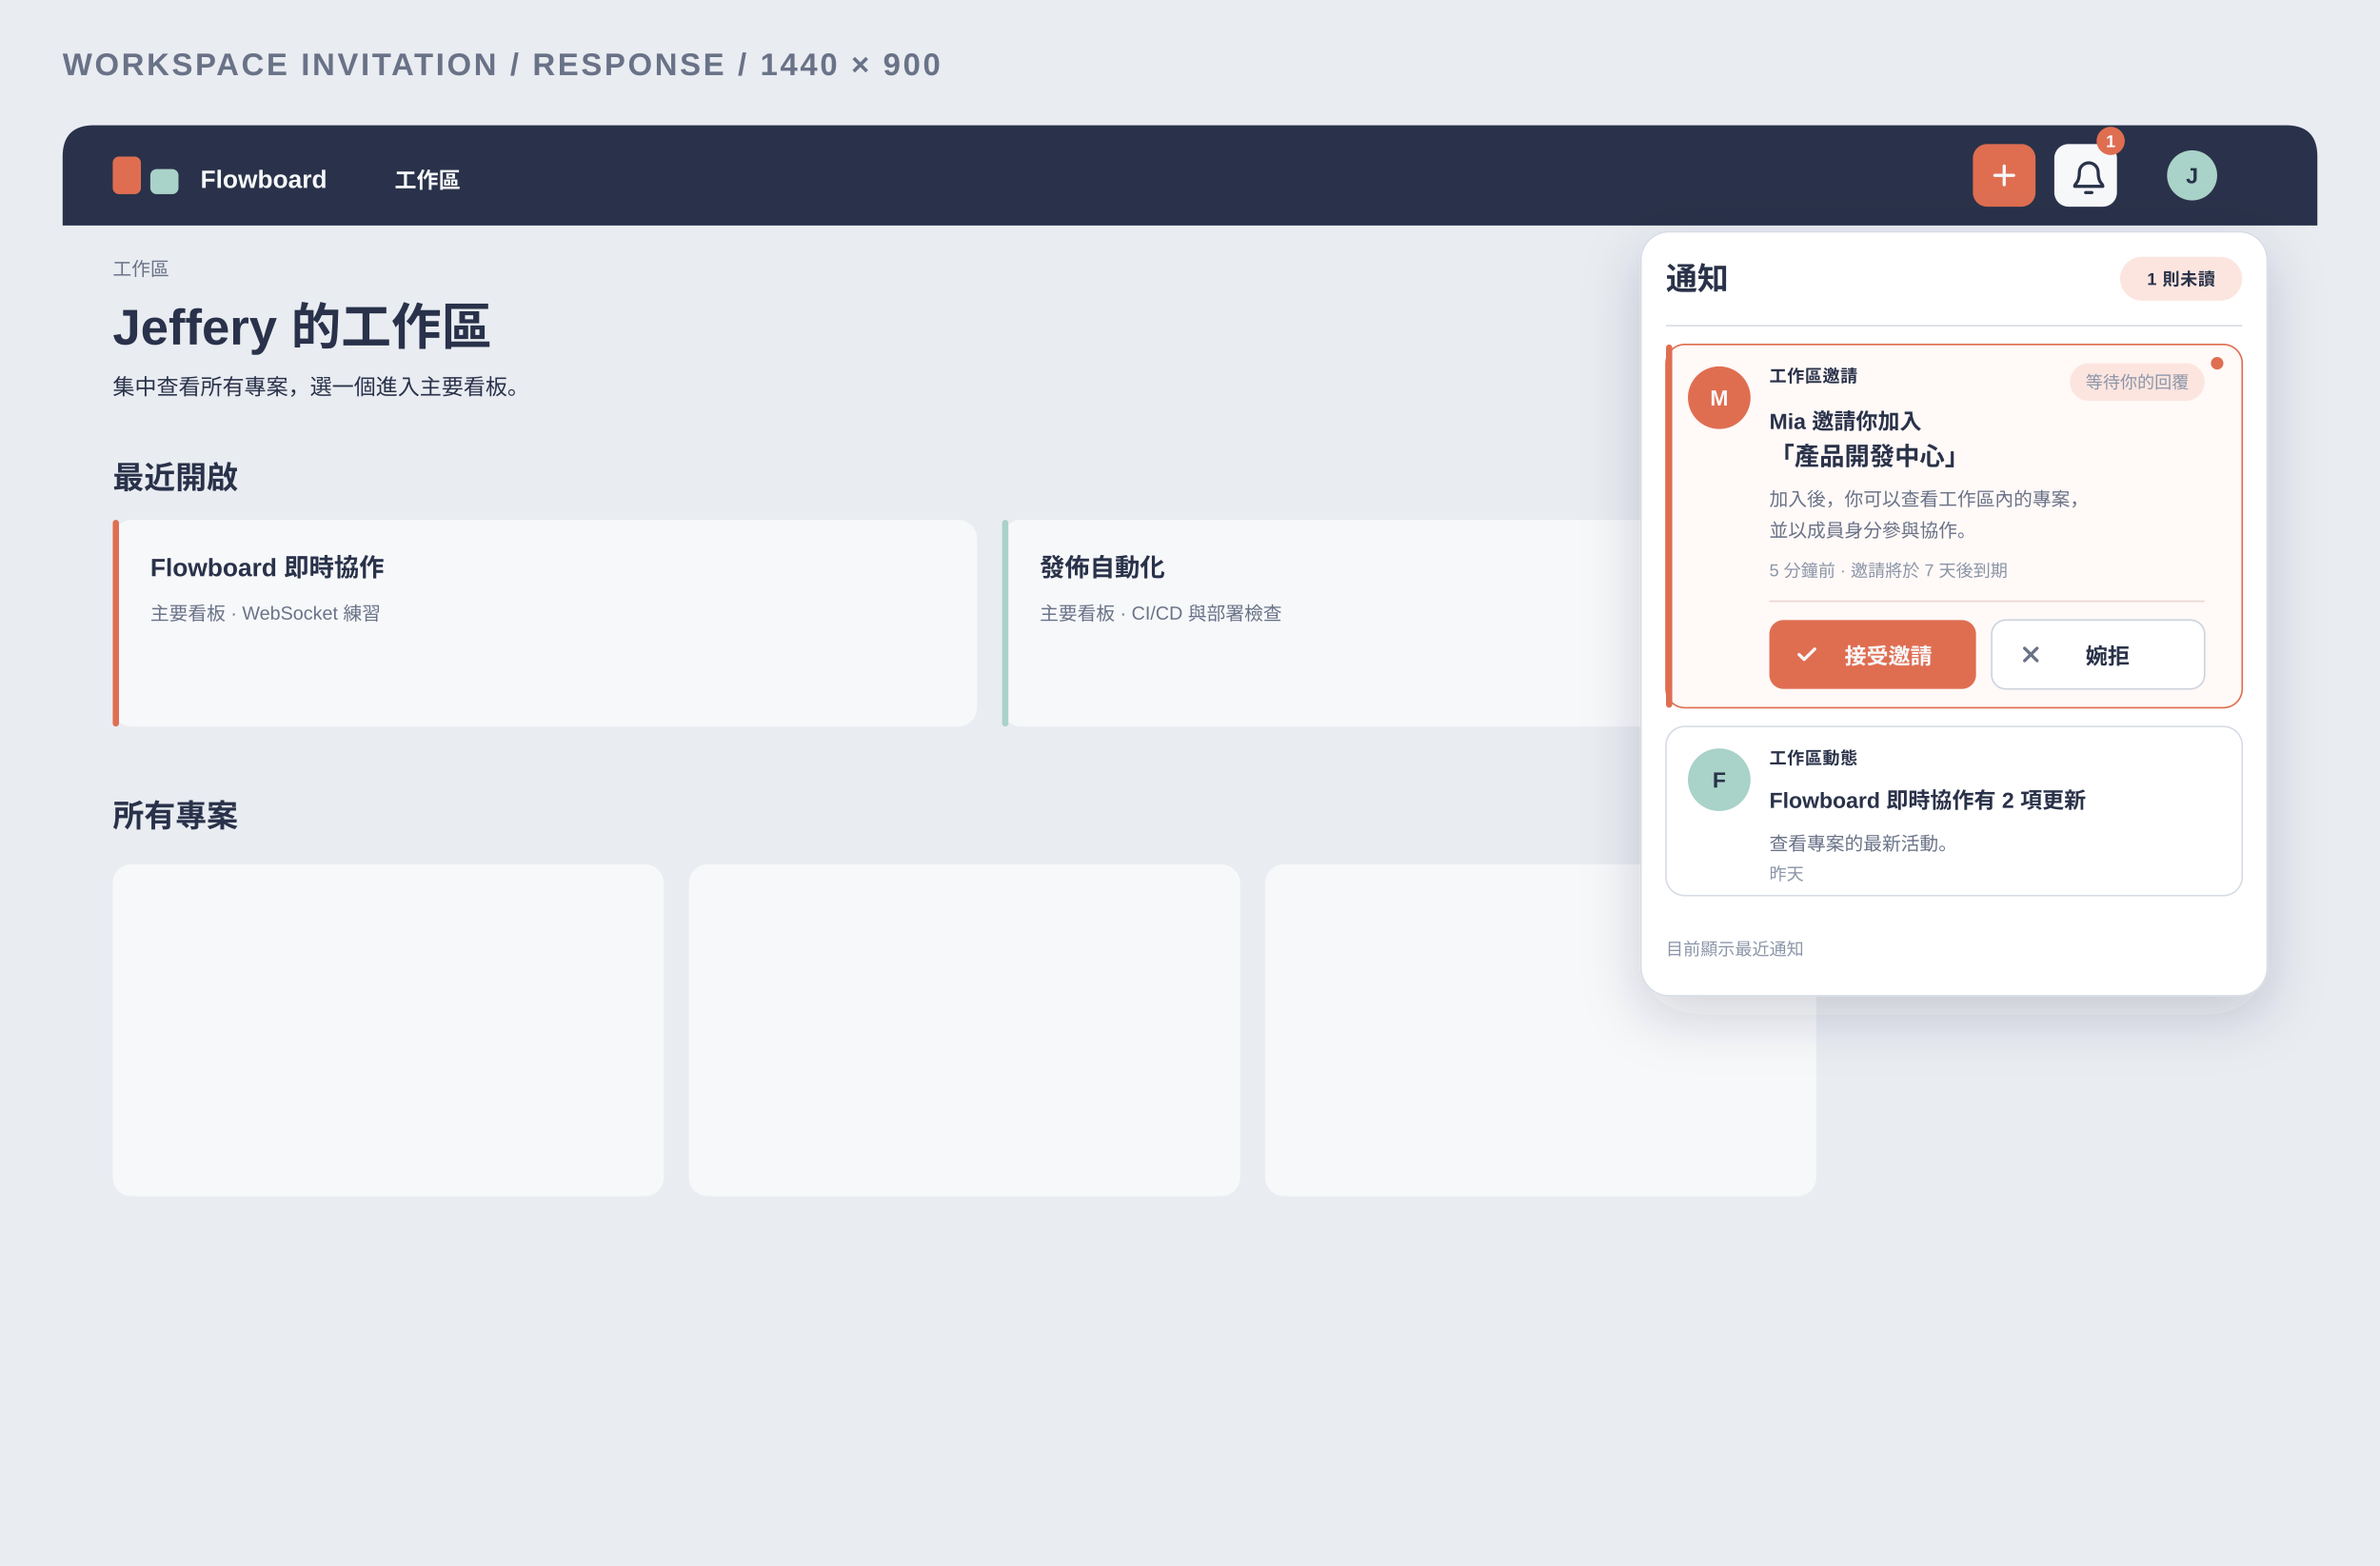
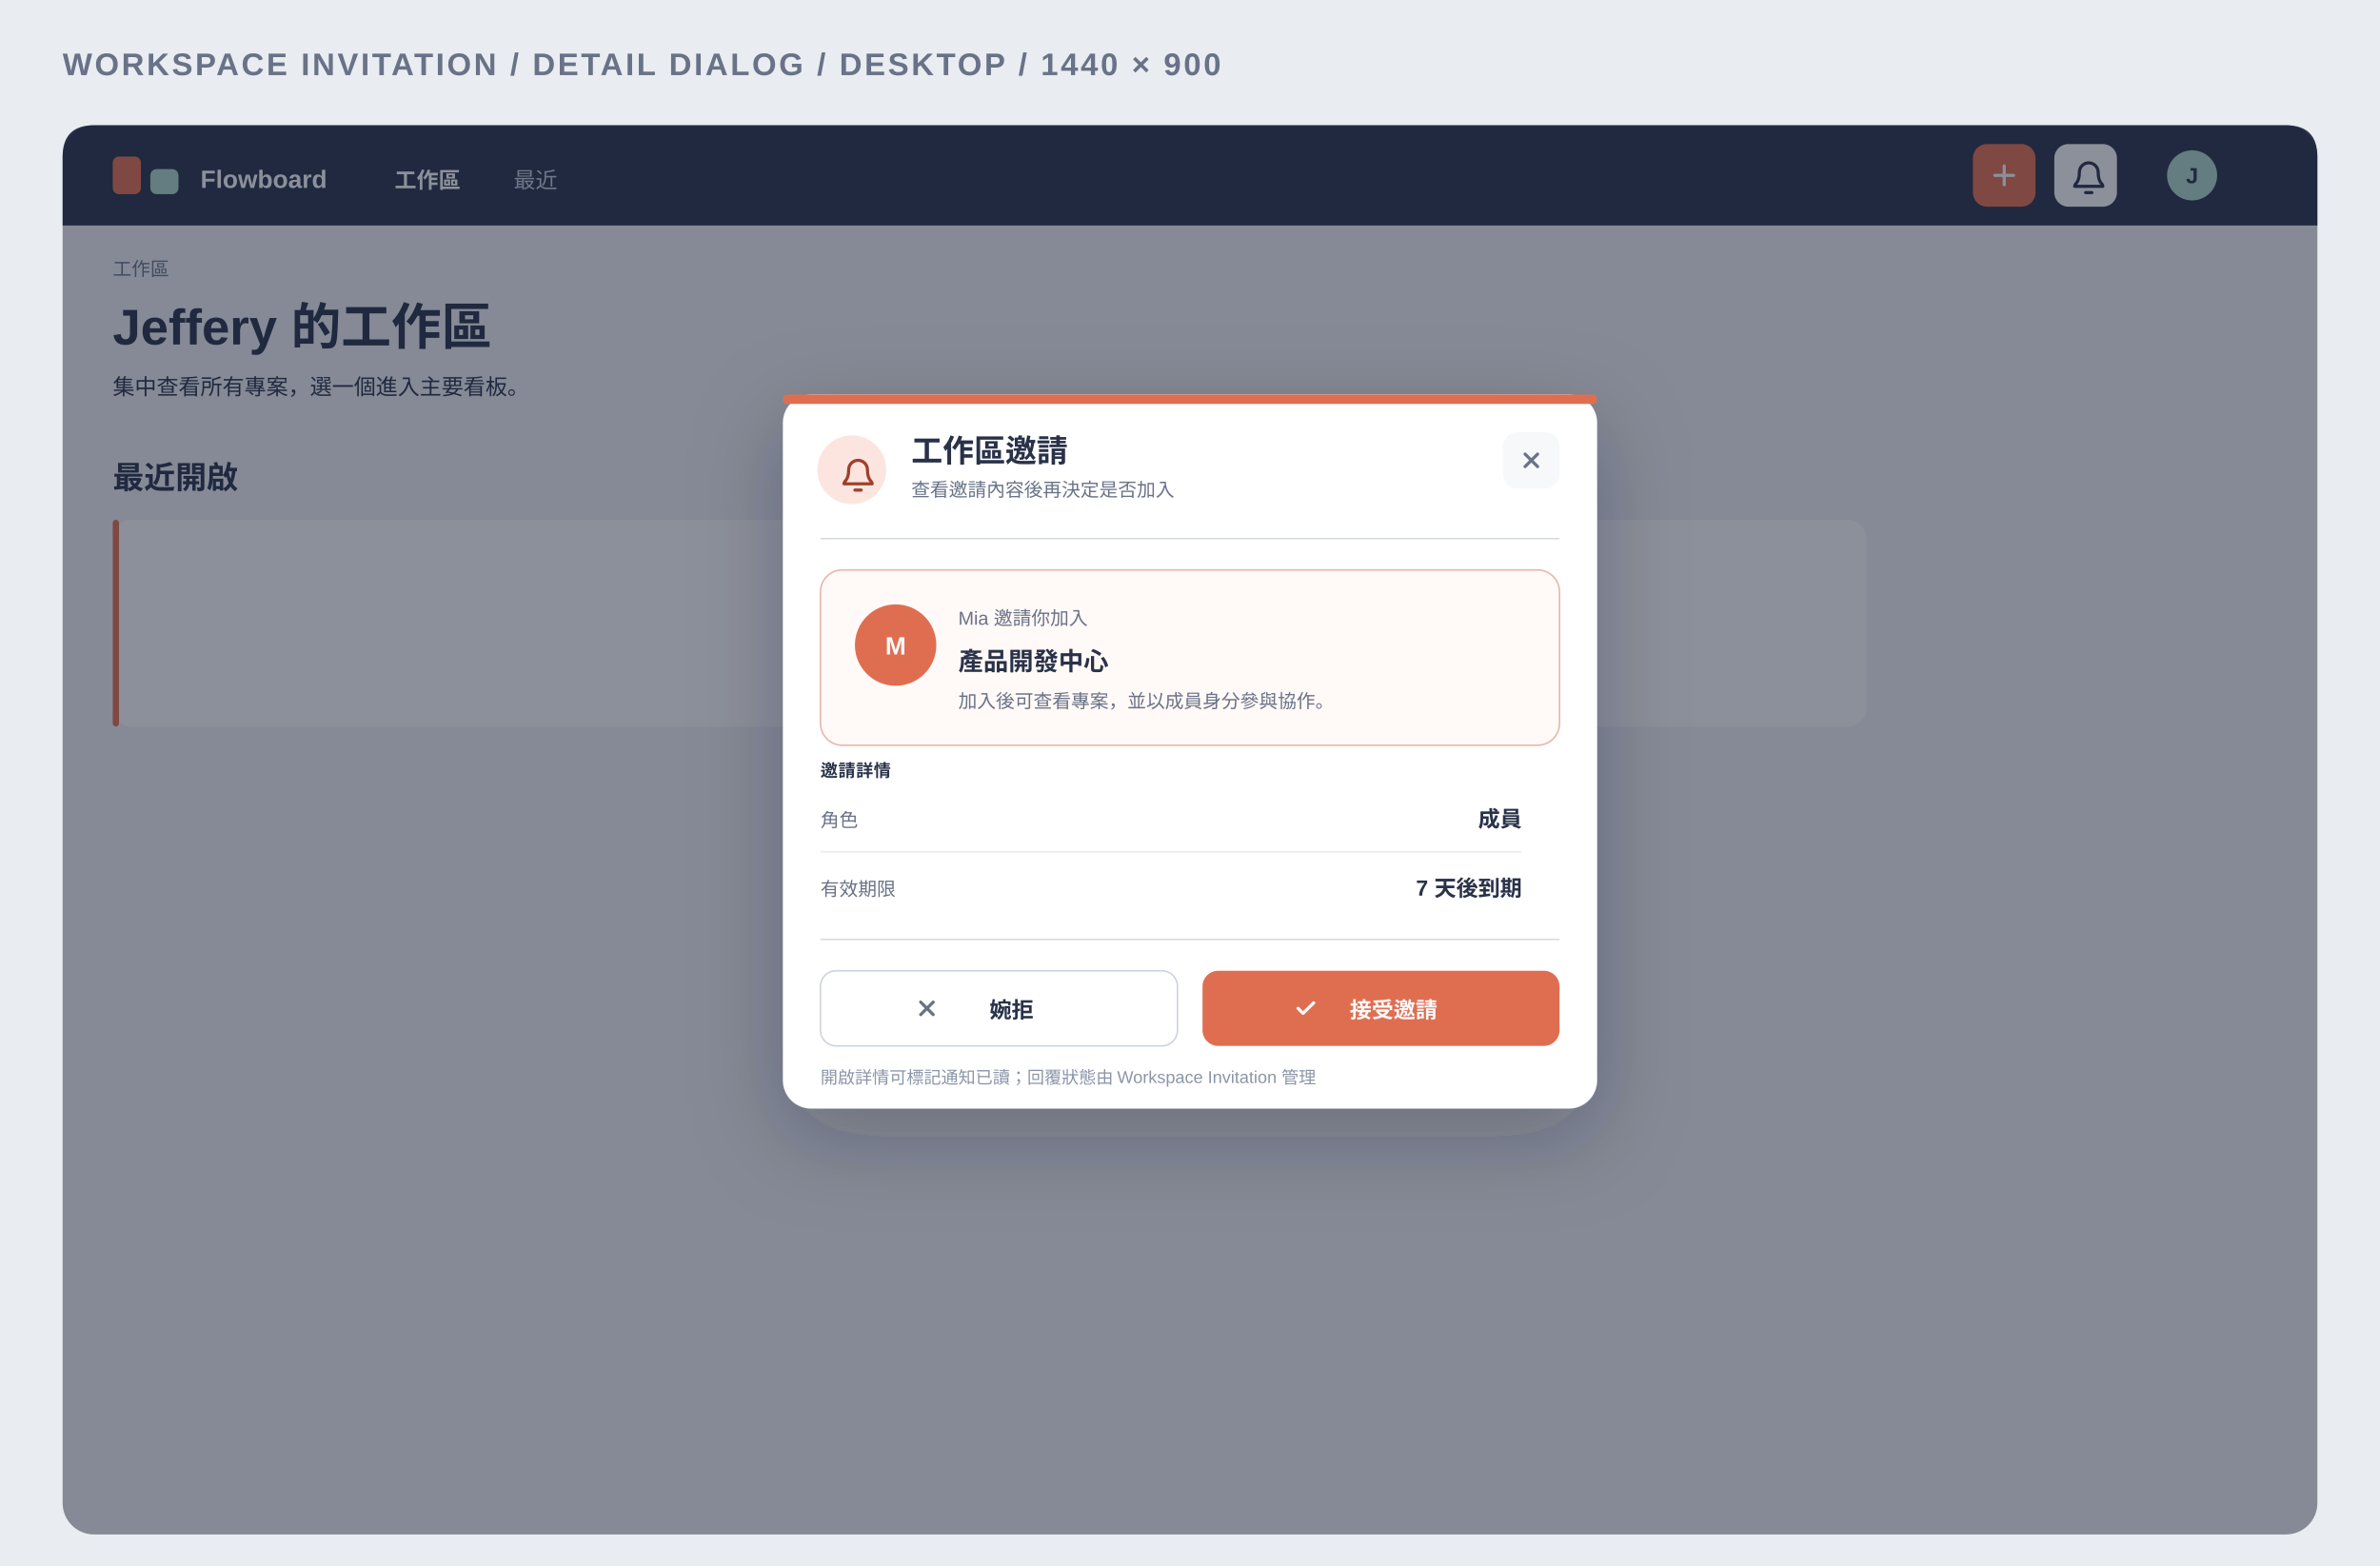
<svg xmlns="http://www.w3.org/2000/svg" width="1520" height="1000" viewBox="0 0 1520 1000">
  <defs>
-     <filter id="dropdown-shadow" x="-20%" y="-20%" width="140%" height="160%">
-       <feDropShadow dx="0" dy="12" stdDeviation="18" flood-color="#29324A" flood-opacity=".18" />
+     <filter id="dialog-shadow" x="-30%" y="-30%" width="160%" height="180%">
+       <feDropShadow dx="0" dy="18" stdDeviation="28" flood-color="#182033" flood-opacity=".25" />
    </filter>
    <style>
-       text{font-family:"Noto Sans TC","PingFang TC",Arial,sans-serif;fill:#29324A}.spec{font-size:20px;font-weight:700;letter-spacing:.08em;fill:#697287}.display{font-size:32px;font-weight:750}.title{font-size:20px;font-weight:700}.h2{font-size:16px;font-weight:700}.body{font-size:14px}.small{font-size:12px;fill:#697287}.tiny{font-size:11px;fill:#8B95A8}.label{font-size:11px;font-weight:700;letter-spacing:.03em}.inverse{fill:#F7F8FA}.medium{font-weight:700}
+       text{font-family:"Noto Sans TC","PingFang TC",Arial,sans-serif;fill:#29324A}.spec{font-size:20px;font-weight:700;letter-spacing:.08em;fill:#697287}.display{font-size:32px;font-weight:750}.title{font-size:20px;font-weight:700}.h2{font-size:16px;font-weight:700}.body{font-size:14px}.small{font-size:12px;fill:#697287}.tiny{font-size:11px;fill:#8B95A8}.label{font-size:11px;font-weight:700;letter-spacing:.03em}.inverse{fill:#F7F8FA}.muted{fill:#BFC7D7}.medium{font-weight:700}
    </style>
    <g id="logo">
      <rect width="18" height="24" rx="4" fill="#DF6E51" />
      <rect x="24" y="8" width="18" height="16" rx="4" fill="#A9D2C8" />
      <text x="56" y="20" class="h2 inverse">Flowboard</text>
    </g>
    <g id="plus" fill="none" stroke="currentColor" stroke-width="2" stroke-linecap="round">
      <path d="M8 2v12M2 8h12" />
    </g>
    <g id="bell" fill="none" stroke="currentColor" stroke-width="2" stroke-linecap="round" stroke-linejoin="round">
      <path d="M18 8a6 6 0 0 0-12 0c0 7-3 7-3 9h18c0-2-3-2-3-9M10 21h4" />
    </g>
    <g id="check" fill="none" stroke="currentColor" stroke-width="2" stroke-linecap="round" stroke-linejoin="round">
      <path d="m3 8 3.2 3.2L13 4.5" />
    </g>
    <g id="x" fill="none" stroke="currentColor" stroke-width="2" stroke-linecap="round">
      <path d="M4 4l8 8M12 4l-8 8" />
    </g>
  </defs>
  <rect width="1520" height="1000" fill="#E9ECF1" />
-   <text x="40" y="48" class="spec">WORKSPACE INVITATION / RESPONSE / 1440 × 900</text>
-   <g id="workspace-invitation-response-desktop">
+   <text x="40" y="48" class="spec">WORKSPACE INVITATION / DETAIL DIALOG / DESKTOP / 1440 × 900</text>
+   <g id="workspace-invitation-detail-dialog-desktop">
    <rect x="40" y="80" width="1440" height="900" rx="20" fill="#E9ECF1" />
    <path d="M40 100q0-20 20-20h1400q20 0 20 20v44H40z" fill="#29324A" />
    <g transform="translate(72 100)">
      <use href="#logo" />
      <text x="180" y="20" class="body inverse medium">工作區</text>
-       <text x="256" y="20" class="body" fill="#BFC7D7">最近</text>
+       <text x="256" y="20" class="body muted">最近</text>
      <rect x="1188" y="-8" width="40" height="40" rx="9" fill="#DF6E51" />
      <g transform="translate(1200 4)" color="#F7F8FA">
        <use href="#plus" />
      </g>
      <rect x="1240" y="-8" width="40" height="40" rx="9" fill="#F7F8FA" />
      <g transform="translate(1250 2)" color="#29324A">
        <use href="#bell" />
      </g>
-       <circle cx="1276" cy="-10" r="9" fill="#DF6E51" />
-       <text x="1276" y="-6" text-anchor="middle" class="label inverse">1</text>
      <circle cx="1328" cy="12" r="16" fill="#A9D2C8" />
      <text x="1328" y="17" text-anchor="middle" class="body medium">J</text>
    </g>
    <g transform="translate(72 176)">
      <text class="small">工作區</text>
      <text y="44" class="display">Jeffery 的工作區</text>
      <text y="76" class="body" fill="#697287">集中查看所有專案，選一個進入主要看板。</text>
      <text y="136" class="title">最近開啟</text>
      <rect y="156" width="552" height="132" rx="12" fill="#F7F8FA" />
      <rect y="156" width="4" height="132" rx="2" fill="#DF6E51" />
-       <text x="24" y="192" class="h2">Flowboard 即時協作</text>
-       <text x="24" y="220" class="small">主要看板 · WebSocket 練習</text>
      <rect x="568" y="156" width="552" height="132" rx="12" fill="#F7F8FA" />
      <rect x="568" y="156" width="4" height="132" rx="2" fill="#A9D2C8" />
-       <text x="592" y="192" class="h2">發佈自動化</text>
-       <text x="592" y="220" class="small">主要看板 · CI/CD 與部署檢查</text>
-       <text y="352" class="title">所有專案</text>
-       <rect y="376" width="352" height="212" rx="12" fill="#F7F8FA" />
-       <rect x="368" y="376" width="352" height="212" rx="12" fill="#F7F8FA" />
-       <rect x="736" y="376" width="352" height="212" rx="12" fill="#F7F8FA" />
    </g>
-     <g id="invitation-response-dropdown" transform="translate(1048 148)" filter="url(#dropdown-shadow)">
-       <rect width="400" height="488" rx="18" fill="#FFFFFF" stroke="#D7DCE5" />
-       <text x="16" y="37" class="title">通知</text>
-       <rect x="306" y="16" width="78" height="28" rx="14" fill="#FCE5DF" />
-       <text x="345" y="34" text-anchor="middle" class="label" fill="#9F3F2C">1 則未讀</text>
-       <line x1="16" y1="60" x2="384" y2="60" stroke="#D7DCE5" />
-       <g id="pending-invitation" transform="translate(16 72)">
-         <rect width="368" height="232" rx="12" fill="#FFF9F7" stroke="#DF6E51" />
-         <rect width="4" height="232" rx="2" fill="#DF6E51" />
-         <circle cx="34" cy="34" r="20" fill="#DF6E51" />
-         <text x="34" y="39" text-anchor="middle" class="body inverse medium">M</text>
-         <text x="66" y="24" class="label" fill="#9F3F2C">工作區邀請</text>
-         <rect x="258" y="12" width="86" height="24" rx="12" fill="#FCE5DF" />
-         <text x="301" y="28" text-anchor="middle" class="tiny" fill="#9F3F2C">等待你的回覆</text>
-         <text x="66" y="54" class="body medium">Mia 邀請你加入</text>
-         <text x="66" y="77" class="h2">「產品開發中心」</text>
-         <text x="66" y="103" class="small">加入後，你可以查看工作區內的專案，</text>
-         <text x="66" y="123" class="small">並以成員身分參與協作。</text>
-         <text x="66" y="148" class="tiny">5 分鐘前 · 邀請將於 7 天後到期</text>
-         <line x1="66" y1="164" x2="344" y2="164" stroke="#E8D6D1" />
-         <rect x="66" y="176" width="132" height="44" rx="9" fill="#DF6E51" />
-         <g transform="translate(82 190)" color="#F7F8FA">
-           <use href="#check" />
-         </g>
-         <text x="142" y="204" text-anchor="middle" class="body inverse medium">接受邀請</text>
-         <rect x="208" y="176" width="136" height="44" rx="9" fill="#FFFFFF" stroke="#CDD3DE" />
-         <g transform="translate(225 190)" color="#697287">
-           <use href="#x" />
-         </g>
-         <text x="282" y="204" text-anchor="middle" class="body medium">婉拒</text>
-         <circle cx="352" cy="12" r="4" fill="#DF6E51" />
+     <rect x="40" y="80" width="1440" height="900" rx="20" fill="#182033" opacity=".48" />
+     <g id="workspace-invitation-dialog" transform="translate(500 252)" filter="url(#dialog-shadow)">
+       <rect width="520" height="456" rx="18" fill="#FFFFFF" />
+       <rect width="520" height="6" rx="3" fill="#DF6E51" />
+       <circle cx="44" cy="48" r="22" fill="#FCE5DF" />
+       <g transform="translate(36 40)" color="#9F3F2C">
+         <use href="#bell" />
      </g>
-       <g transform="translate(16 316)">
-         <rect width="368" height="108" rx="12" fill="#FFFFFF" stroke="#D7DCE5" />
-         <circle cx="34" cy="34" r="20" fill="#A9D2C8" />
-         <text x="34" y="39" text-anchor="middle" class="body medium">F</text>
-         <text x="66" y="24" class="label" fill="#697287">工作區動態</text>
-         <text x="66" y="52" class="body medium">Flowboard 即時協作有 2 項更新</text>
-         <text x="66" y="79" class="small">查看專案的最新活動。</text>
-         <text x="66" y="98" class="tiny">昨天</text>
+       <text x="82" y="43" class="title">工作區邀請</text>
+       <text x="82" y="65" class="small">查看邀請內容後再決定是否加入</text>
+       <rect x="460" y="24" width="36" height="36" rx="9" fill="#F7F8FA" />
+       <g transform="translate(470 34)" color="#697287">
+         <use href="#x" />
      </g>
-       <text x="16" y="462" class="tiny">目前顯示最近通知</text>
+       <line x1="24" y1="92" x2="496" y2="92" stroke="#D7DCE5" />
+       <g transform="translate(24 112)">
+         <rect width="472" height="112" rx="14" fill="#FFF9F7" stroke="#E8B8AB" />
+         <circle cx="48" cy="48" r="26" fill="#DF6E51" />
+         <text x="48" y="54" text-anchor="middle" class="h2 inverse">M</text>
+         <text x="88" y="35" class="small">Mia 邀請你加入</text>
+         <text x="88" y="64" class="h2">產品開發中心</text>
+         <text x="88" y="88" class="small">加入後可查看專案，並以成員身分參與協作。</text>
+       </g>
+       <g transform="translate(24 244)">
+         <text class="label" fill="#697287">邀請詳情</text>
+         <text y="32" class="small">角色</text>
+         <text x="448" y="32" text-anchor="end" class="body medium">成員</text>
+         <line y1="48" x2="448" y2="48" stroke="#E9ECF1" />
+         <text y="76" class="small">有效期限</text>
+         <text x="448" y="76" text-anchor="end" class="body medium">7 天後到期</text>
+       </g>
+       <line x1="24" y1="348" x2="496" y2="348" stroke="#D7DCE5" />
+       <rect x="24" y="368" width="228" height="48" rx="10" fill="#FFFFFF" stroke="#CDD3DE" />
+       <g transform="translate(84 384)" color="#697287">
+         <use href="#x" />
+       </g>
+       <text x="146" y="398" text-anchor="middle" class="body medium">婉拒</text>
+       <rect x="268" y="368" width="228" height="48" rx="10" fill="#DF6E51" />
+       <g transform="translate(326 384)" color="#F7F8FA">
+         <use href="#check" />
+       </g>
+       <text x="390" y="398" text-anchor="middle" class="body inverse medium">接受邀請</text>
+       <text x="24" y="440" class="tiny">開啟詳情可標記通知已讀；回覆狀態由 Workspace Invitation 管理</text>
    </g>
  </g>
</svg>
